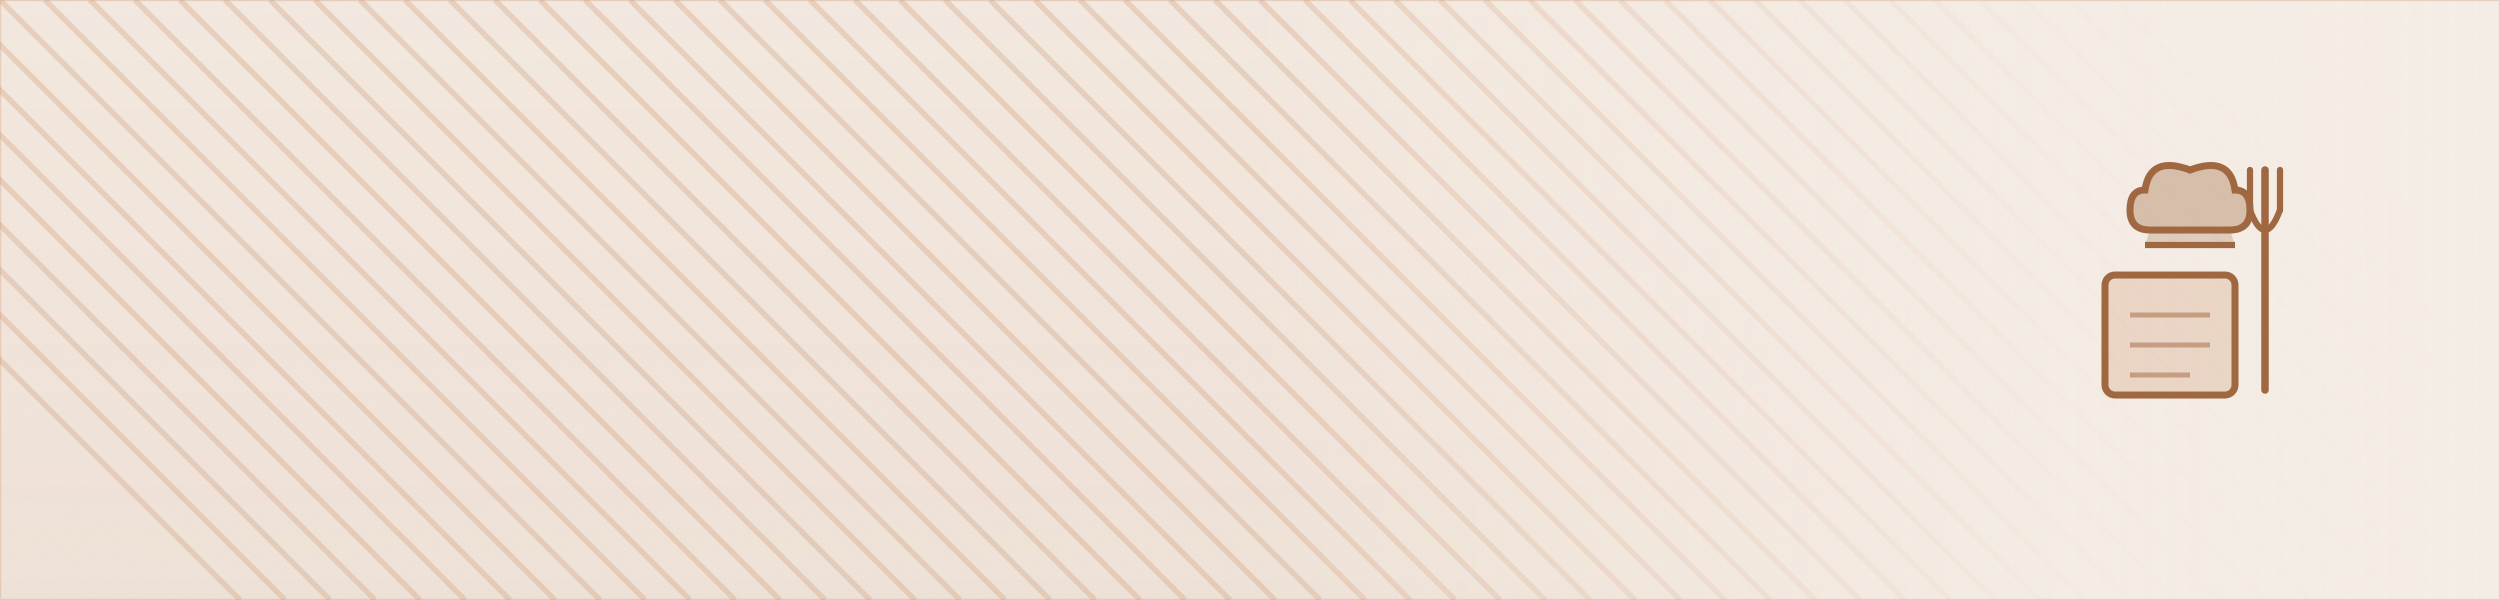
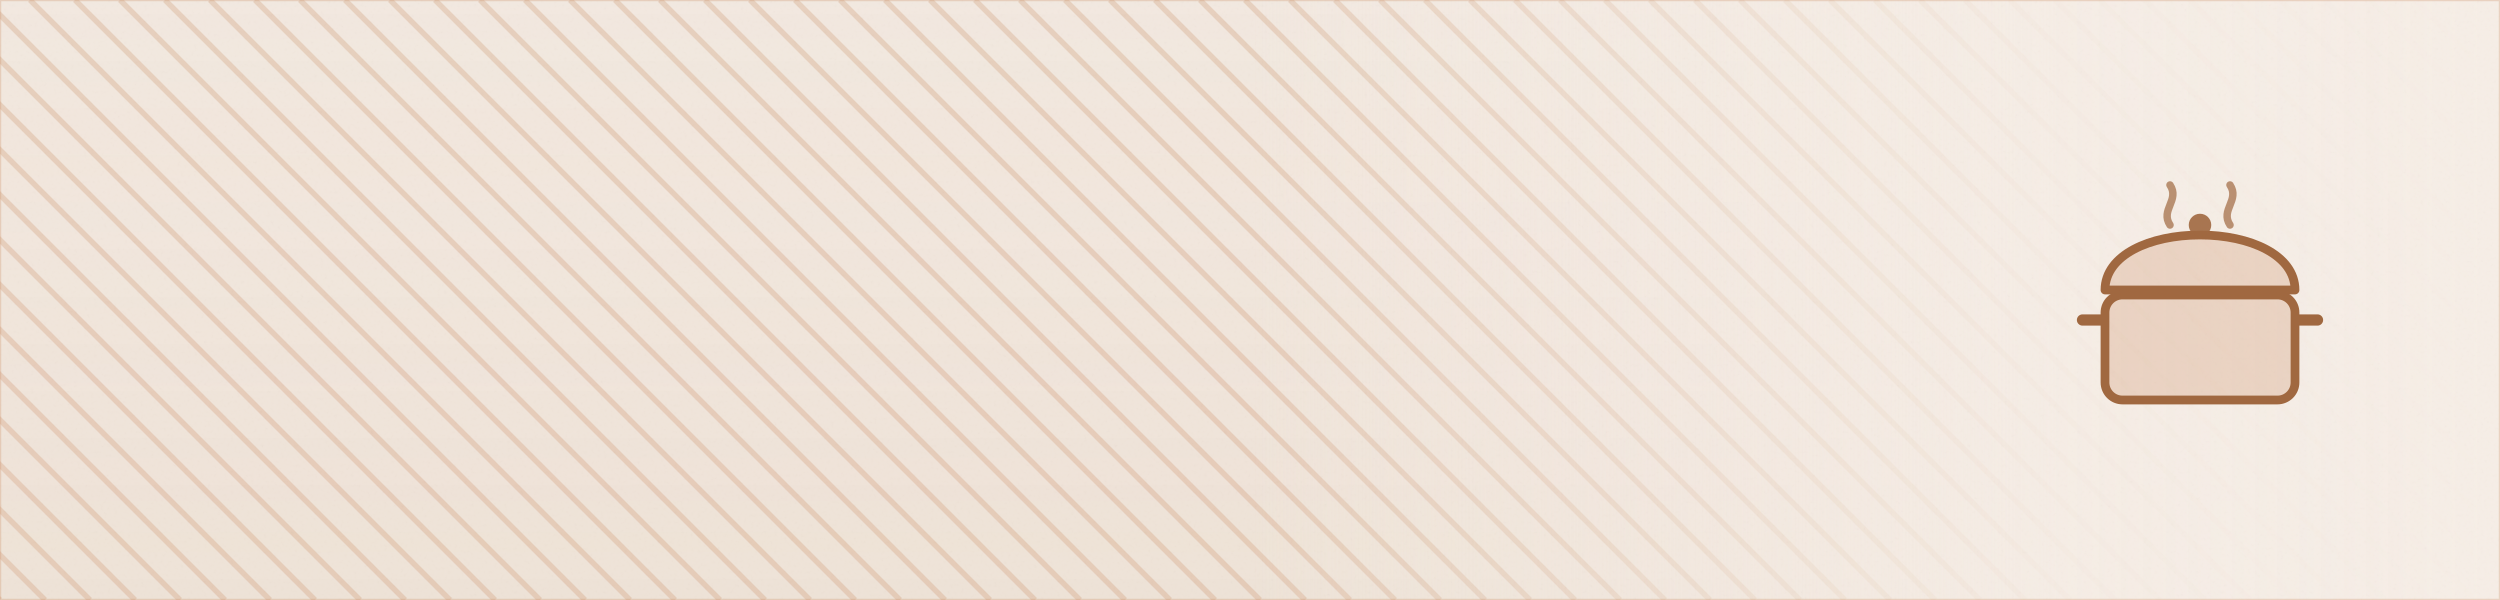
<svg xmlns="http://www.w3.org/2000/svg" width="1000" height="240" viewBox="0 0 1000 240">
  <defs>
-     <filter id="tex" x="0%" y="0%" width="100%" height="100%" color-interpolation-filters="linearRGB">
+     <filter id="tex_recipes_light_w" x="0%" y="0%" width="100%" height="100%" color-interpolation-filters="linearRGB">
      <feTurbulence type="fractalNoise" baseFrequency="0.75" numOctaves="4" seed="12" stitchTiles="stitch" result="n" />
      <feColorMatrix in="n" type="saturate" values="0" result="gn" />
      <feBlend in="SourceGraphic" in2="gn" mode="overlay" />
    </filter>
-     <linearGradient id="hfade_recipes" x1="0" y1="0" x2="1" y2="0">
+     <linearGradient id="hfade_recipes_light_w" x1="0" y1="0" x2="1" y2="0">
      <stop offset="0%" stop-color="#F5EDE5" stop-opacity="0" />
      <stop offset="50%" stop-color="#F5EDE5" stop-opacity="0" />
      <stop offset="82%" stop-color="#F5EDE5" stop-opacity="0.92" />
      <stop offset="100%" stop-color="#F5EDE5" stop-opacity="1" />
    </linearGradient>
-     <linearGradient id="vign_recipes" x1="0" y1="0" x2="0" y2="1">
+     <linearGradient id="vign_recipes_light_w" x1="0" y1="0" x2="0" y2="1">
      <stop offset="0%" stop-color="#A06840" stop-opacity="0.04" />
      <stop offset="100%" stop-color="#A06840" stop-opacity="0.09" />
    </linearGradient>
  </defs>
  <rect width="1000" height="240" fill="#F5EDE5" />
-   <rect width="1000" height="240" fill="url(#vign_recipes)" />
+   <rect width="1000" height="240" fill="url(#vign_recipes_light_w)" />
  <g>
-     <line x1="-144" y1="0" x2="96" y2="240" stroke="#CC9068" stroke-width="2.2" opacity="0.3" />
-     <line x1="-126" y1="0" x2="114" y2="240" stroke="#CC9068" stroke-width="2.2" opacity="0.3" />
-     <line x1="-108" y1="0" x2="132" y2="240" stroke="#CC9068" stroke-width="2.2" opacity="0.3" />
-     <line x1="-90" y1="0" x2="150" y2="240" stroke="#CC9068" stroke-width="2.2" opacity="0.3" />
-     <line x1="-72" y1="0" x2="168" y2="240" stroke="#CC9068" stroke-width="2.2" opacity="0.3" />
-     <line x1="-54" y1="0" x2="186" y2="240" stroke="#CC9068" stroke-width="2.2" opacity="0.3" />
-     <line x1="-36" y1="0" x2="204" y2="240" stroke="#CC9068" stroke-width="2.2" opacity="0.3" />
-     <line x1="-18" y1="0" x2="222" y2="240" stroke="#CC9068" stroke-width="2.2" opacity="0.3" />
-     <line x1="0" y1="0" x2="240" y2="240" stroke="#CC9068" stroke-width="2.2" opacity="0.3" />
-     <line x1="18" y1="0" x2="258" y2="240" stroke="#CC9068" stroke-width="2.2" opacity="0.3" />
-     <line x1="36" y1="0" x2="276" y2="240" stroke="#CC9068" stroke-width="2.2" opacity="0.3" />
-     <line x1="54" y1="0" x2="294" y2="240" stroke="#CC9068" stroke-width="2.2" opacity="0.3" />
-     <line x1="72" y1="0" x2="312" y2="240" stroke="#CC9068" stroke-width="2.2" opacity="0.3" />
-     <line x1="90" y1="0" x2="330" y2="240" stroke="#CC9068" stroke-width="2.2" opacity="0.3" />
-     <line x1="108" y1="0" x2="348" y2="240" stroke="#CC9068" stroke-width="2.2" opacity="0.3" />
-     <line x1="126" y1="0" x2="366" y2="240" stroke="#CC9068" stroke-width="2.2" opacity="0.3" />
-     <line x1="144" y1="0" x2="384" y2="240" stroke="#CC9068" stroke-width="2.2" opacity="0.3" />
-     <line x1="162" y1="0" x2="402" y2="240" stroke="#CC9068" stroke-width="2.2" opacity="0.3" />
-     <line x1="180" y1="0" x2="420" y2="240" stroke="#CC9068" stroke-width="2.2" opacity="0.3" />
-     <line x1="198" y1="0" x2="438" y2="240" stroke="#CC9068" stroke-width="2.2" opacity="0.3" />
-     <line x1="216" y1="0" x2="456" y2="240" stroke="#CC9068" stroke-width="2.2" opacity="0.3" />
-     <line x1="234" y1="0" x2="474" y2="240" stroke="#CC9068" stroke-width="2.2" opacity="0.3" />
-     <line x1="252" y1="0" x2="492" y2="240" stroke="#CC9068" stroke-width="2.2" opacity="0.3" />
-     <line x1="270" y1="0" x2="510" y2="240" stroke="#CC9068" stroke-width="2.2" opacity="0.3" />
-     <line x1="288" y1="0" x2="528" y2="240" stroke="#CC9068" stroke-width="2.2" opacity="0.3" />
-     <line x1="306" y1="0" x2="546" y2="240" stroke="#CC9068" stroke-width="2.2" opacity="0.3" />
-     <line x1="324" y1="0" x2="564" y2="240" stroke="#CC9068" stroke-width="2.2" opacity="0.3" />
-     <line x1="342" y1="0" x2="582" y2="240" stroke="#CC9068" stroke-width="2.2" opacity="0.3" />
-     <line x1="360" y1="0" x2="600" y2="240" stroke="#CC9068" stroke-width="2.2" opacity="0.3" />
-     <line x1="378" y1="0" x2="618" y2="240" stroke="#CC9068" stroke-width="2.2" opacity="0.3" />
-     <line x1="396" y1="0" x2="636" y2="240" stroke="#CC9068" stroke-width="2.2" opacity="0.3" />
-     <line x1="414" y1="0" x2="654" y2="240" stroke="#CC9068" stroke-width="2.2" opacity="0.3" />
-     <line x1="432" y1="0" x2="672" y2="240" stroke="#CC9068" stroke-width="2.2" opacity="0.3" />
-     <line x1="450" y1="0" x2="690" y2="240" stroke="#CC9068" stroke-width="2.2" opacity="0.3" />
-     <line x1="468" y1="0" x2="708" y2="240" stroke="#CC9068" stroke-width="2.2" opacity="0.3" />
-     <line x1="486" y1="0" x2="726" y2="240" stroke="#CC9068" stroke-width="2.2" opacity="0.3" />
-     <line x1="504" y1="0" x2="744" y2="240" stroke="#CC9068" stroke-width="2.2" opacity="0.3" />
-     <line x1="522" y1="0" x2="762" y2="240" stroke="#CC9068" stroke-width="2.2" opacity="0.3" />
-     <line x1="540" y1="0" x2="780" y2="240" stroke="#CC9068" stroke-width="2.2" opacity="0.3" />
-     <line x1="558" y1="0" x2="798" y2="240" stroke="#CC9068" stroke-width="2.2" opacity="0.3" />
-     <line x1="576" y1="0" x2="816" y2="240" stroke="#CC9068" stroke-width="2.2" opacity="0.3" />
-     <line x1="594" y1="0" x2="834" y2="240" stroke="#CC9068" stroke-width="2.2" opacity="0.3" />
-     <line x1="612" y1="0" x2="852" y2="240" stroke="#CC9068" stroke-width="2.2" opacity="0.3" />
-     <line x1="630" y1="0" x2="870" y2="240" stroke="#CC9068" stroke-width="2.2" opacity="0.3" />
-     <line x1="648" y1="0" x2="888" y2="240" stroke="#CC9068" stroke-width="2.2" opacity="0.3" />
-     <line x1="666" y1="0" x2="906" y2="240" stroke="#CC9068" stroke-width="2.2" opacity="0.3" />
-     <line x1="684" y1="0" x2="924" y2="240" stroke="#CC9068" stroke-width="2.2" opacity="0.3" />
-     <line x1="702" y1="0" x2="942" y2="240" stroke="#CC9068" stroke-width="2.2" opacity="0.3" />
-     <line x1="720" y1="0" x2="960" y2="240" stroke="#CC9068" stroke-width="2.2" opacity="0.3" />
-     <line x1="738" y1="0" x2="978" y2="240" stroke="#CC9068" stroke-width="2.2" opacity="0.3" />
-     <line x1="756" y1="0" x2="996" y2="240" stroke="#CC9068" stroke-width="2.2" opacity="0.3" />
-     <line x1="774" y1="0" x2="1014" y2="240" stroke="#CC9068" stroke-width="2.2" opacity="0.3" />
-     <line x1="792" y1="0" x2="1032" y2="240" stroke="#CC9068" stroke-width="2.2" opacity="0.3" />
-     <line x1="810" y1="0" x2="1050" y2="240" stroke="#CC9068" stroke-width="2.2" opacity="0.3" />
-     <line x1="828" y1="0" x2="1068" y2="240" stroke="#CC9068" stroke-width="2.2" opacity="0.3" />
-     <line x1="846" y1="0" x2="1086" y2="240" stroke="#CC9068" stroke-width="2.2" opacity="0.3" />
-     <rect width="1000" height="240" fill="url(#hfade_recipes)" />
+     <line x1="-240" y1="0" x2="0" y2="240" stroke="#CC9068" stroke-width="2.2" opacity="0.3" />
+     <line x1="-222" y1="0" x2="18" y2="240" stroke="#CC9068" stroke-width="2.2" opacity="0.3" />
+     <line x1="-204" y1="0" x2="36" y2="240" stroke="#CC9068" stroke-width="2.2" opacity="0.3" />
+     <line x1="-186" y1="0" x2="54" y2="240" stroke="#CC9068" stroke-width="2.2" opacity="0.3" />
+     <line x1="-168" y1="0" x2="72" y2="240" stroke="#CC9068" stroke-width="2.2" opacity="0.3" />
+     <line x1="-150" y1="0" x2="90" y2="240" stroke="#CC9068" stroke-width="2.2" opacity="0.3" />
+     <line x1="-132" y1="0" x2="108" y2="240" stroke="#CC9068" stroke-width="2.2" opacity="0.3" />
+     <line x1="-114" y1="0" x2="126" y2="240" stroke="#CC9068" stroke-width="2.2" opacity="0.3" />
+     <line x1="-96" y1="0" x2="144" y2="240" stroke="#CC9068" stroke-width="2.2" opacity="0.3" />
+     <line x1="-78" y1="0" x2="162" y2="240" stroke="#CC9068" stroke-width="2.2" opacity="0.3" />
+     <line x1="-60" y1="0" x2="180" y2="240" stroke="#CC9068" stroke-width="2.2" opacity="0.3" />
+     <line x1="-42" y1="0" x2="198" y2="240" stroke="#CC9068" stroke-width="2.2" opacity="0.3" />
+     <line x1="-24" y1="0" x2="216" y2="240" stroke="#CC9068" stroke-width="2.2" opacity="0.3" />
+     <line x1="-6" y1="0" x2="234" y2="240" stroke="#CC9068" stroke-width="2.2" opacity="0.3" />
+     <line x1="12" y1="0" x2="252" y2="240" stroke="#CC9068" stroke-width="2.2" opacity="0.3" />
+     <line x1="30" y1="0" x2="270" y2="240" stroke="#CC9068" stroke-width="2.2" opacity="0.3" />
+     <line x1="48" y1="0" x2="288" y2="240" stroke="#CC9068" stroke-width="2.2" opacity="0.3" />
+     <line x1="66" y1="0" x2="306" y2="240" stroke="#CC9068" stroke-width="2.2" opacity="0.3" />
+     <line x1="84" y1="0" x2="324" y2="240" stroke="#CC9068" stroke-width="2.2" opacity="0.3" />
+     <line x1="102" y1="0" x2="342" y2="240" stroke="#CC9068" stroke-width="2.2" opacity="0.3" />
+     <line x1="120" y1="0" x2="360" y2="240" stroke="#CC9068" stroke-width="2.2" opacity="0.3" />
+     <line x1="138" y1="0" x2="378" y2="240" stroke="#CC9068" stroke-width="2.2" opacity="0.3" />
+     <line x1="156" y1="0" x2="396" y2="240" stroke="#CC9068" stroke-width="2.2" opacity="0.3" />
+     <line x1="174" y1="0" x2="414" y2="240" stroke="#CC9068" stroke-width="2.2" opacity="0.3" />
+     <line x1="192" y1="0" x2="432" y2="240" stroke="#CC9068" stroke-width="2.2" opacity="0.3" />
+     <line x1="210" y1="0" x2="450" y2="240" stroke="#CC9068" stroke-width="2.2" opacity="0.3" />
+     <line x1="228" y1="0" x2="468" y2="240" stroke="#CC9068" stroke-width="2.2" opacity="0.3" />
+     <line x1="246" y1="0" x2="486" y2="240" stroke="#CC9068" stroke-width="2.2" opacity="0.3" />
+     <line x1="264" y1="0" x2="504" y2="240" stroke="#CC9068" stroke-width="2.2" opacity="0.3" />
+     <line x1="282" y1="0" x2="522" y2="240" stroke="#CC9068" stroke-width="2.2" opacity="0.3" />
+     <line x1="300" y1="0" x2="540" y2="240" stroke="#CC9068" stroke-width="2.2" opacity="0.3" />
+     <line x1="318" y1="0" x2="558" y2="240" stroke="#CC9068" stroke-width="2.2" opacity="0.3" />
+     <line x1="336" y1="0" x2="576" y2="240" stroke="#CC9068" stroke-width="2.2" opacity="0.3" />
+     <line x1="354" y1="0" x2="594" y2="240" stroke="#CC9068" stroke-width="2.2" opacity="0.3" />
+     <line x1="372" y1="0" x2="612" y2="240" stroke="#CC9068" stroke-width="2.2" opacity="0.3" />
+     <line x1="390" y1="0" x2="630" y2="240" stroke="#CC9068" stroke-width="2.2" opacity="0.3" />
+     <line x1="408" y1="0" x2="648" y2="240" stroke="#CC9068" stroke-width="2.2" opacity="0.3" />
+     <line x1="426" y1="0" x2="666" y2="240" stroke="#CC9068" stroke-width="2.2" opacity="0.3" />
+     <line x1="444" y1="0" x2="684" y2="240" stroke="#CC9068" stroke-width="2.2" opacity="0.3" />
+     <line x1="462" y1="0" x2="702" y2="240" stroke="#CC9068" stroke-width="2.2" opacity="0.3" />
+     <line x1="480" y1="0" x2="720" y2="240" stroke="#CC9068" stroke-width="2.2" opacity="0.3" />
+     <line x1="498" y1="0" x2="738" y2="240" stroke="#CC9068" stroke-width="2.2" opacity="0.3" />
+     <line x1="516" y1="0" x2="756" y2="240" stroke="#CC9068" stroke-width="2.2" opacity="0.3" />
+     <line x1="534" y1="0" x2="774" y2="240" stroke="#CC9068" stroke-width="2.2" opacity="0.3" />
+     <line x1="552" y1="0" x2="792" y2="240" stroke="#CC9068" stroke-width="2.2" opacity="0.3" />
+     <line x1="570" y1="0" x2="810" y2="240" stroke="#CC9068" stroke-width="2.2" opacity="0.3" />
+     <line x1="588" y1="0" x2="828" y2="240" stroke="#CC9068" stroke-width="2.2" opacity="0.3" />
+     <line x1="606" y1="0" x2="846" y2="240" stroke="#CC9068" stroke-width="2.2" opacity="0.3" />
+     <line x1="624" y1="0" x2="864" y2="240" stroke="#CC9068" stroke-width="2.2" opacity="0.3" />
+     <line x1="642" y1="0" x2="882" y2="240" stroke="#CC9068" stroke-width="2.2" opacity="0.3" />
+     <line x1="660" y1="0" x2="900" y2="240" stroke="#CC9068" stroke-width="2.2" opacity="0.3" />
+     <line x1="678" y1="0" x2="918" y2="240" stroke="#CC9068" stroke-width="2.2" opacity="0.3" />
+     <line x1="696" y1="0" x2="936" y2="240" stroke="#CC9068" stroke-width="2.2" opacity="0.3" />
+     <line x1="714" y1="0" x2="954" y2="240" stroke="#CC9068" stroke-width="2.2" opacity="0.3" />
+     <line x1="732" y1="0" x2="972" y2="240" stroke="#CC9068" stroke-width="2.2" opacity="0.3" />
+     <line x1="750" y1="0" x2="990" y2="240" stroke="#CC9068" stroke-width="2.2" opacity="0.3" />
+     <line x1="768" y1="0" x2="1008" y2="240" stroke="#CC9068" stroke-width="2.2" opacity="0.3" />
+     <line x1="786" y1="0" x2="1026" y2="240" stroke="#CC9068" stroke-width="2.2" opacity="0.3" />
+     <line x1="804" y1="0" x2="1044" y2="240" stroke="#CC9068" stroke-width="2.2" opacity="0.3" />
+     <line x1="822" y1="0" x2="1062" y2="240" stroke="#CC9068" stroke-width="2.2" opacity="0.3" />
+     <line x1="840" y1="0" x2="1080" y2="240" stroke="#CC9068" stroke-width="2.2" opacity="0.3" />
+     <line x1="858" y1="0" x2="1098" y2="240" stroke="#CC9068" stroke-width="2.2" opacity="0.3" />
+     <line x1="876" y1="0" x2="1116" y2="240" stroke="#CC9068" stroke-width="2.2" opacity="0.3" />
+     <line x1="894" y1="0" x2="1134" y2="240" stroke="#CC9068" stroke-width="2.2" opacity="0.3" />
+     <line x1="912" y1="0" x2="1152" y2="240" stroke="#CC9068" stroke-width="2.2" opacity="0.3" />
+     <line x1="930" y1="0" x2="1170" y2="240" stroke="#CC9068" stroke-width="2.2" opacity="0.3" />
+     <line x1="948" y1="0" x2="1188" y2="240" stroke="#CC9068" stroke-width="2.2" opacity="0.3" />
+     <line x1="966" y1="0" x2="1206" y2="240" stroke="#CC9068" stroke-width="2.2" opacity="0.3" />
+     <line x1="984" y1="0" x2="1224" y2="240" stroke="#CC9068" stroke-width="2.2" opacity="0.3" />
+     <rect width="1000" height="240" fill="url(#hfade_recipes_light_w)" />
  </g>
-   <rect width="1000" height="240" fill="#F5EDE5" filter="url(#tex)" opacity="0.04" />
+   <rect width="1000" height="240" fill="#F5EDE5" filter="url(#tex_recipes_light_w)" opacity="0.06" />
  <g transform="translate(880,120)">
-     <rect x="-38" y="-10" width="52" height="48" rx="4" fill="#CC9068" opacity="0.25" />
-     <rect x="-38" y="-10" width="52" height="48" rx="4" fill="none" stroke="#A06840" stroke-width="2.8" />
-     <line x1="-28" y1="6" x2="4" y2="6" stroke="#A06840" stroke-width="2" opacity="0.5" />
-     <line x1="-28" y1="18" x2="4" y2="18" stroke="#A06840" stroke-width="2" opacity="0.5" />
-     <line x1="-28" y1="30" x2="-4" y2="30" stroke="#A06840" stroke-width="2" opacity="0.5" />
-     <path d="M-4,-52 Q-20,-58 -22,-44 Q-28,-44 -28,-36 Q-28,-28 -20,-28 L12,-28 Q20,-28 20,-36 Q20,-44 14,-44 Q12,-58 -4,-52Z" fill="#A06840" opacity="0.35" />
-     <path d="M-4,-52 Q-20,-58 -22,-44 Q-28,-44 -28,-36 Q-28,-28 -20,-28 L12,-28 Q20,-28 20,-36 Q20,-44 14,-44 Q12,-58 -4,-52Z" fill="none" stroke="#A06840" stroke-width="2.8" />
-     <path d="M-20,-28 L12,-28 L14,-22 L-22,-22 Z" fill="#A06840" opacity="0.25" />
-     <line x1="-22" y1="-22" x2="14" y2="-22" stroke="#A06840" stroke-width="2.5" />
-     <line x1="26" y1="-52" x2="26" y2="36" stroke="#A06840" stroke-width="3" stroke-linecap="round" />
-     <line x1="20" y1="-52" x2="20" y2="-36" stroke="#A06840" stroke-width="2.5" stroke-linecap="round" />
-     <line x1="26" y1="-52" x2="26" y2="-36" stroke="#A06840" stroke-width="2.5" stroke-linecap="round" />
-     <line x1="32" y1="-52" x2="32" y2="-36" stroke="#A06840" stroke-width="2.5" stroke-linecap="round" />
-     <path d="M20,-36 Q23,-28 26,-28 Q29,-28 32,-36" fill="none" stroke="#A06840" stroke-width="2.5" />
+     <path d="M-12,-46 c4,6 -4,10 0,16" fill="none" stroke="#A06840" stroke-width="3" stroke-linecap="round" opacity="0.7" />
+     <path d="M12,-46 c4,6 -4,10 0,16" fill="none" stroke="#A06840" stroke-width="3" stroke-linecap="round" opacity="0.7" />
+     <path d="M-38,-4 C-38,-18 -20,-26 0,-26 C20,-26 38,-18 38,-4 Z" fill="#CC9068" opacity="0.28" />
+     <path d="M-38,-4 C-38,-18 -20,-26 0,-26 C20,-26 38,-18 38,-4 Z" fill="none" stroke="#A06840" stroke-width="3.5" stroke-linejoin="round" />
+     <circle cx="0" cy="-30" r="4.5" fill="#A06840" opacity="0.9" />
+     <rect x="-38" y="-2" width="76" height="42" rx="7" fill="#CC9068" opacity="0.28" />
+     <rect x="-38" y="-2" width="76" height="42" rx="7" fill="none" stroke="#A06840" stroke-width="3.5" />
+     <line x1="-39" y1="8" x2="-47" y2="8" stroke="#A06840" stroke-width="4.5" stroke-linecap="round" />
+     <line x1="39" y1="8" x2="47" y2="8" stroke="#A06840" stroke-width="4.5" stroke-linecap="round" />
  </g>
  <rect width="1000" height="240" fill="none" stroke="#CC9068" stroke-width="1" opacity="0.3" />
</svg>
